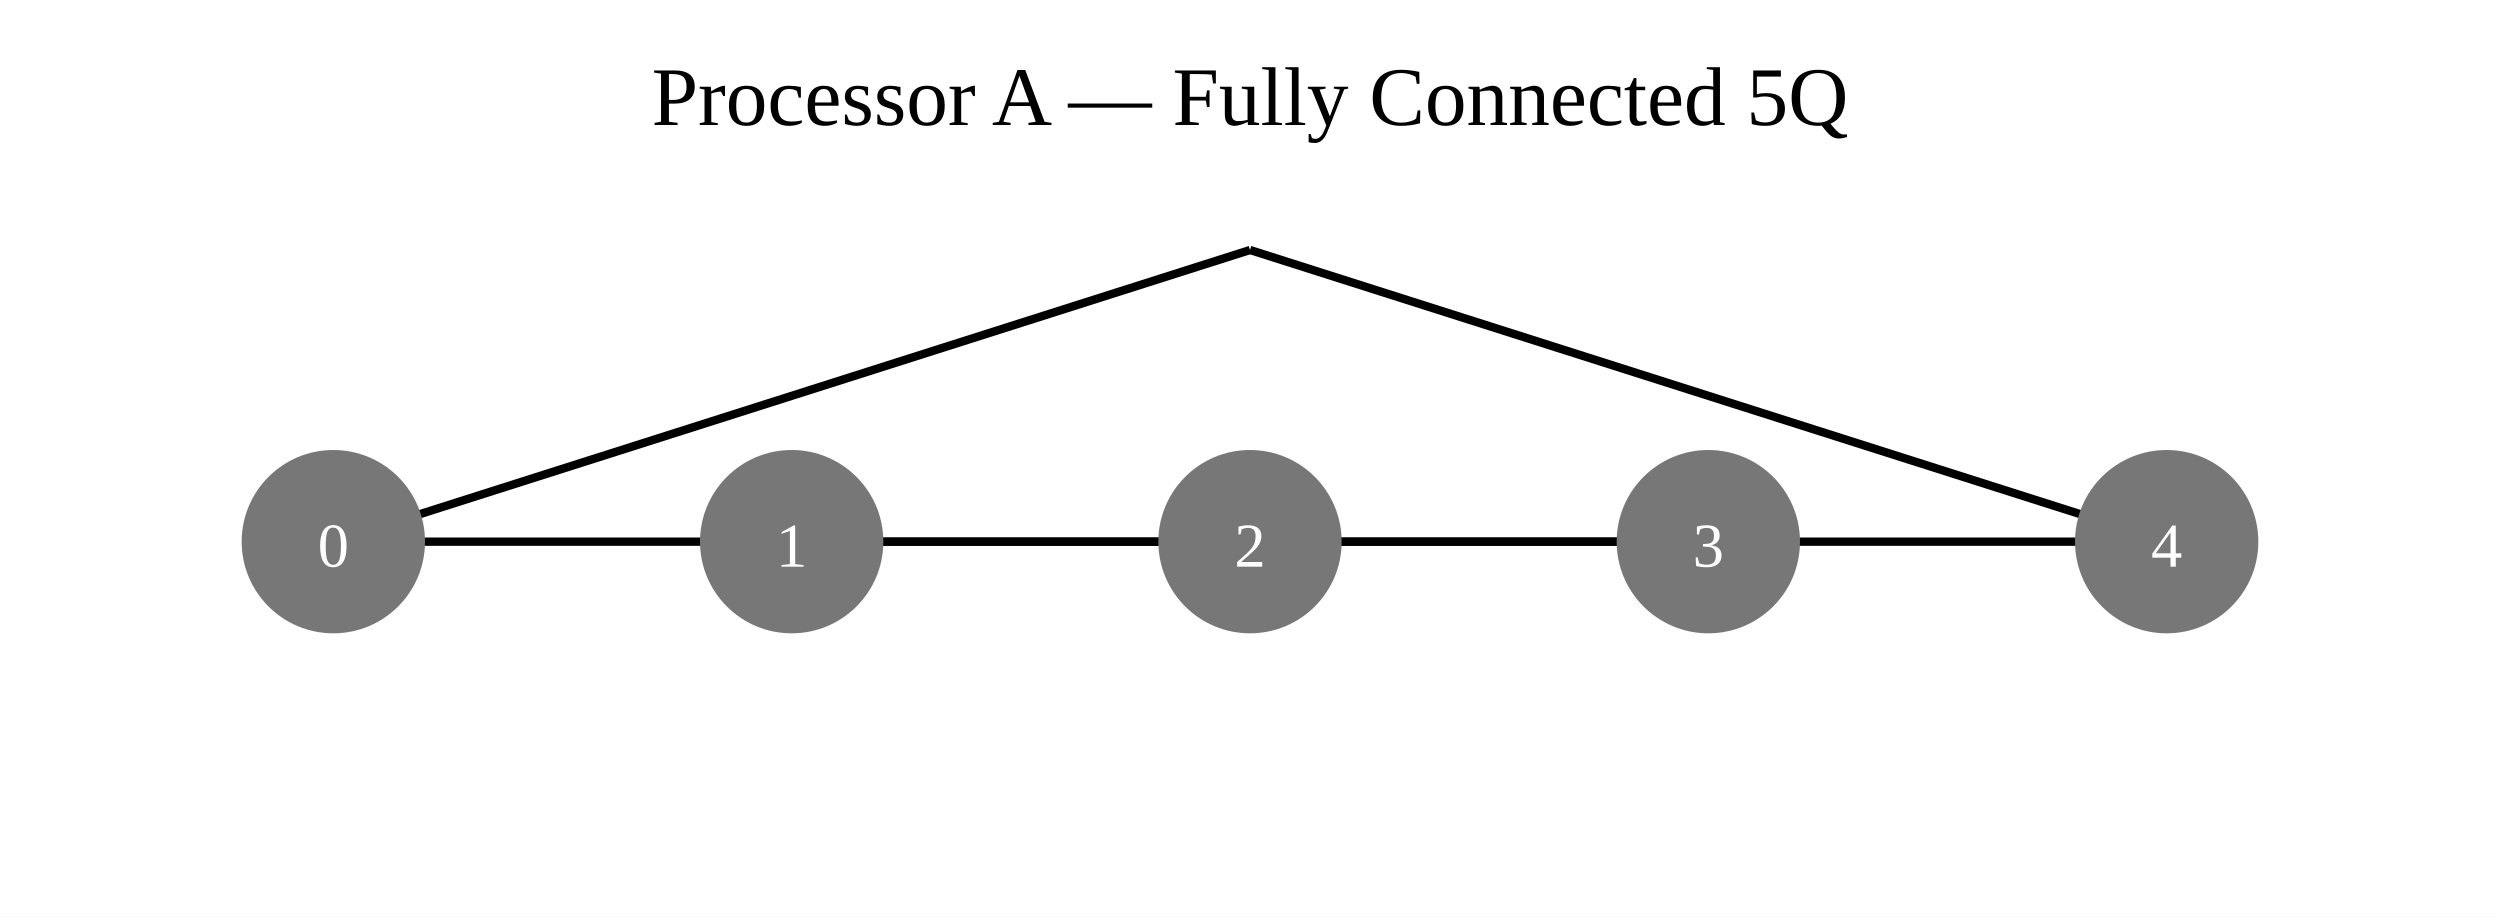
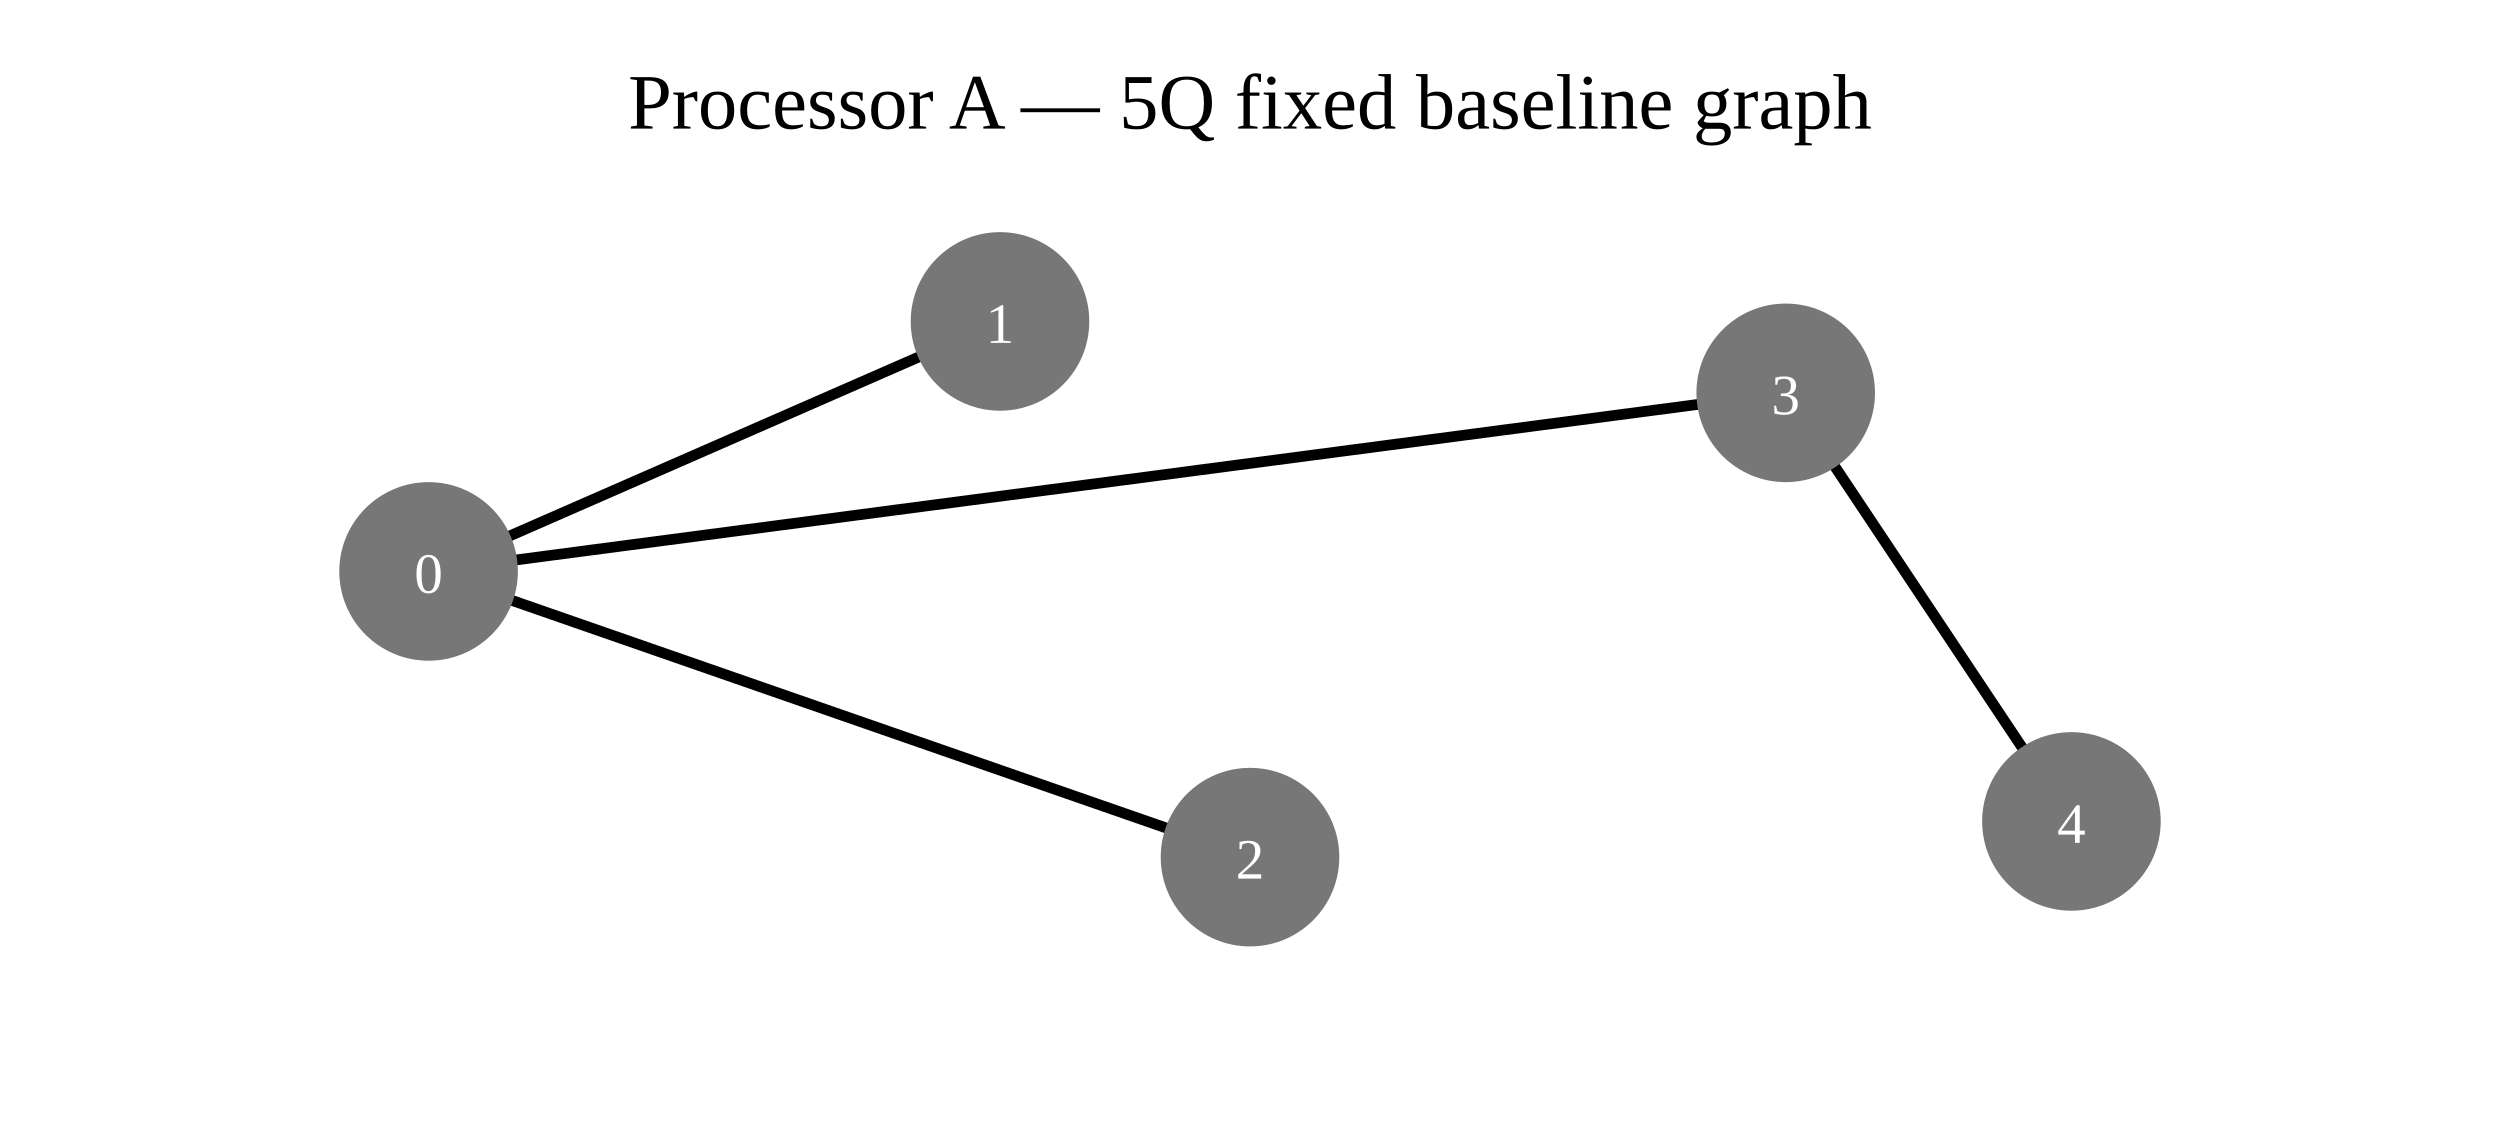
- <svg xmlns="http://www.w3.org/2000/svg" width="600" height="220">
+ <svg xmlns="http://www.w3.org/2000/svg" width="700" height="320" viewBox="0 0 700 320">
  <rect width="100%" height="100%" fill="white" />
-   <text x="300" y="30" text-anchor="middle" font-size="20">Processor A — Fully Connected 5Q</text>
-   <g stroke="black" stroke-width="2">
-     <line x1="80" y1="130" x2="520" y2="130" />
-     <line x1="80" y1="130" x2="300" y2="60" />
-     <line x1="520" y1="130" x2="300" y2="60" />
-     <line x1="190" y1="130" x2="410" y2="130" />
+   <text x="350" y="36" text-anchor="middle" font-size="22">Processor A — 5Q fixed baseline graph</text>
+   <g stroke="black" stroke-width="3">
+     <line x1="120" y1="160" x2="280" y2="90" />
+     <line x1="120" y1="160" x2="350" y2="240" />
+     <line x1="120" y1="160" x2="500" y2="110" />
+     <line x1="500" y1="110" x2="580" y2="230" />
  </g>
  <g fill="#777">
-     <circle cx="80" cy="130" r="22" />
-     <circle cx="190" cy="130" r="22" />
-     <circle cx="300" cy="130" r="22" />
-     <circle cx="410" cy="130" r="22" />
-     <circle cx="520" cy="130" r="22" />
+     <circle cx="120" cy="160" r="25" />
+     <circle cx="280" cy="90" r="25" />
+     <circle cx="350" cy="240" r="25" />
+     <circle cx="500" cy="110" r="25" />
+     <circle cx="580" cy="230" r="25" />
  </g>
-   <g fill="white" font-size="15" text-anchor="middle">
-     <text x="80" y="136">0</text>
-     <text x="190" y="136">1</text>
-     <text x="300" y="136">2</text>
-     <text x="410" y="136">3</text>
-     <text x="520" y="136">4</text>
+   <g fill="white" font-size="16" text-anchor="middle">
+     <text x="120" y="166">0</text>
+     <text x="280" y="96">1</text>
+     <text x="350" y="246">2</text>
+     <text x="500" y="116">3</text>
+     <text x="580" y="236">4</text>
  </g>
</svg>
